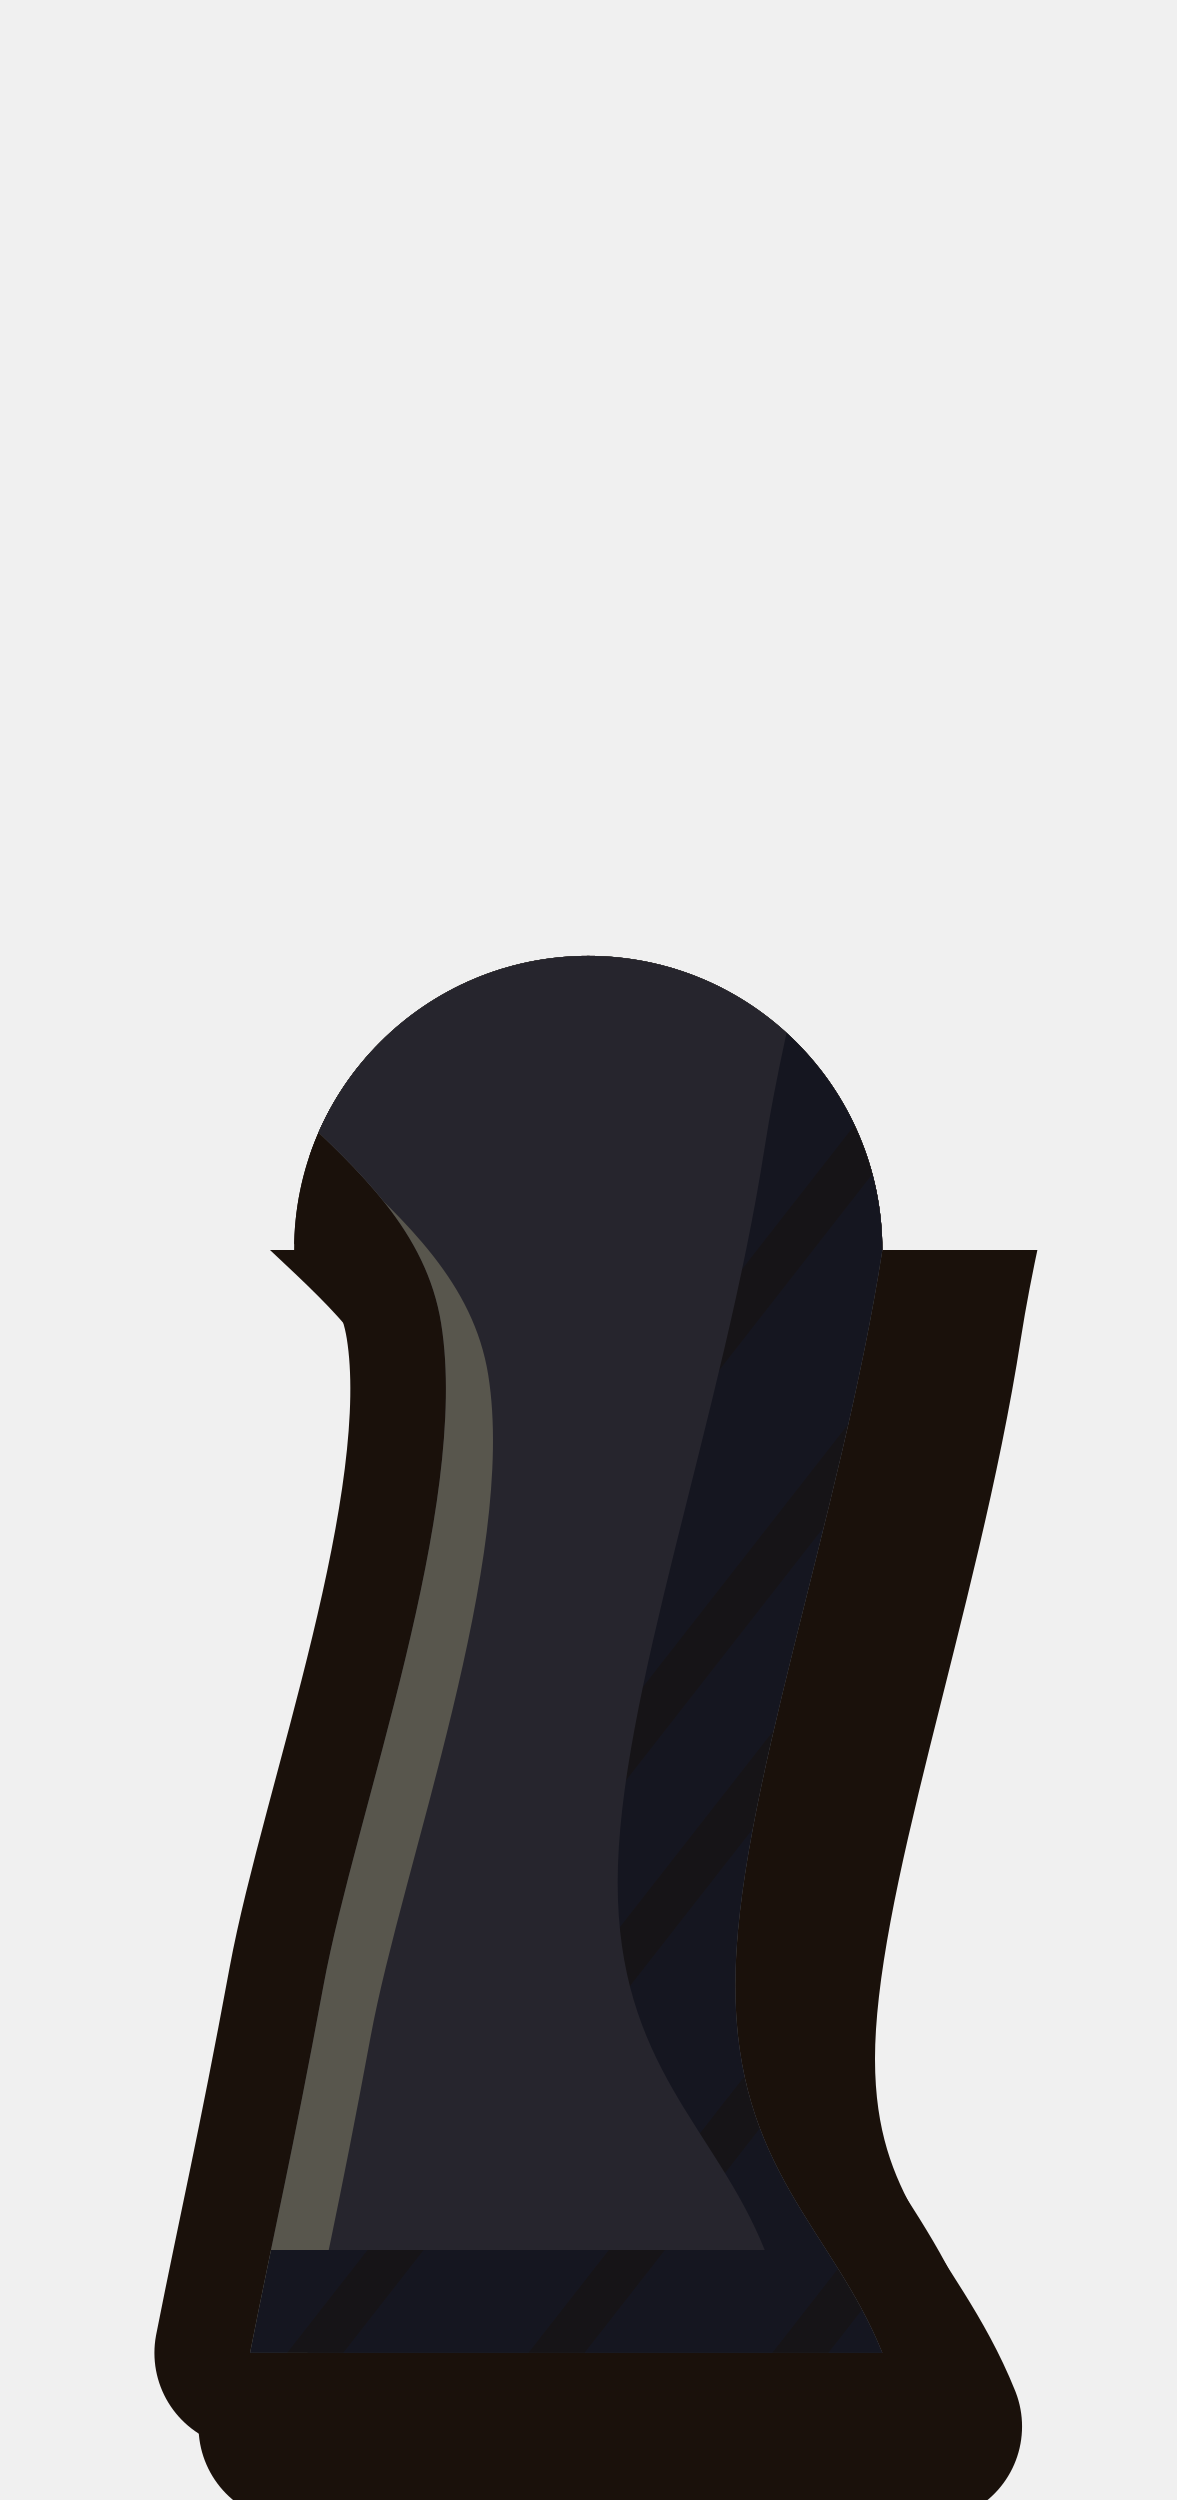
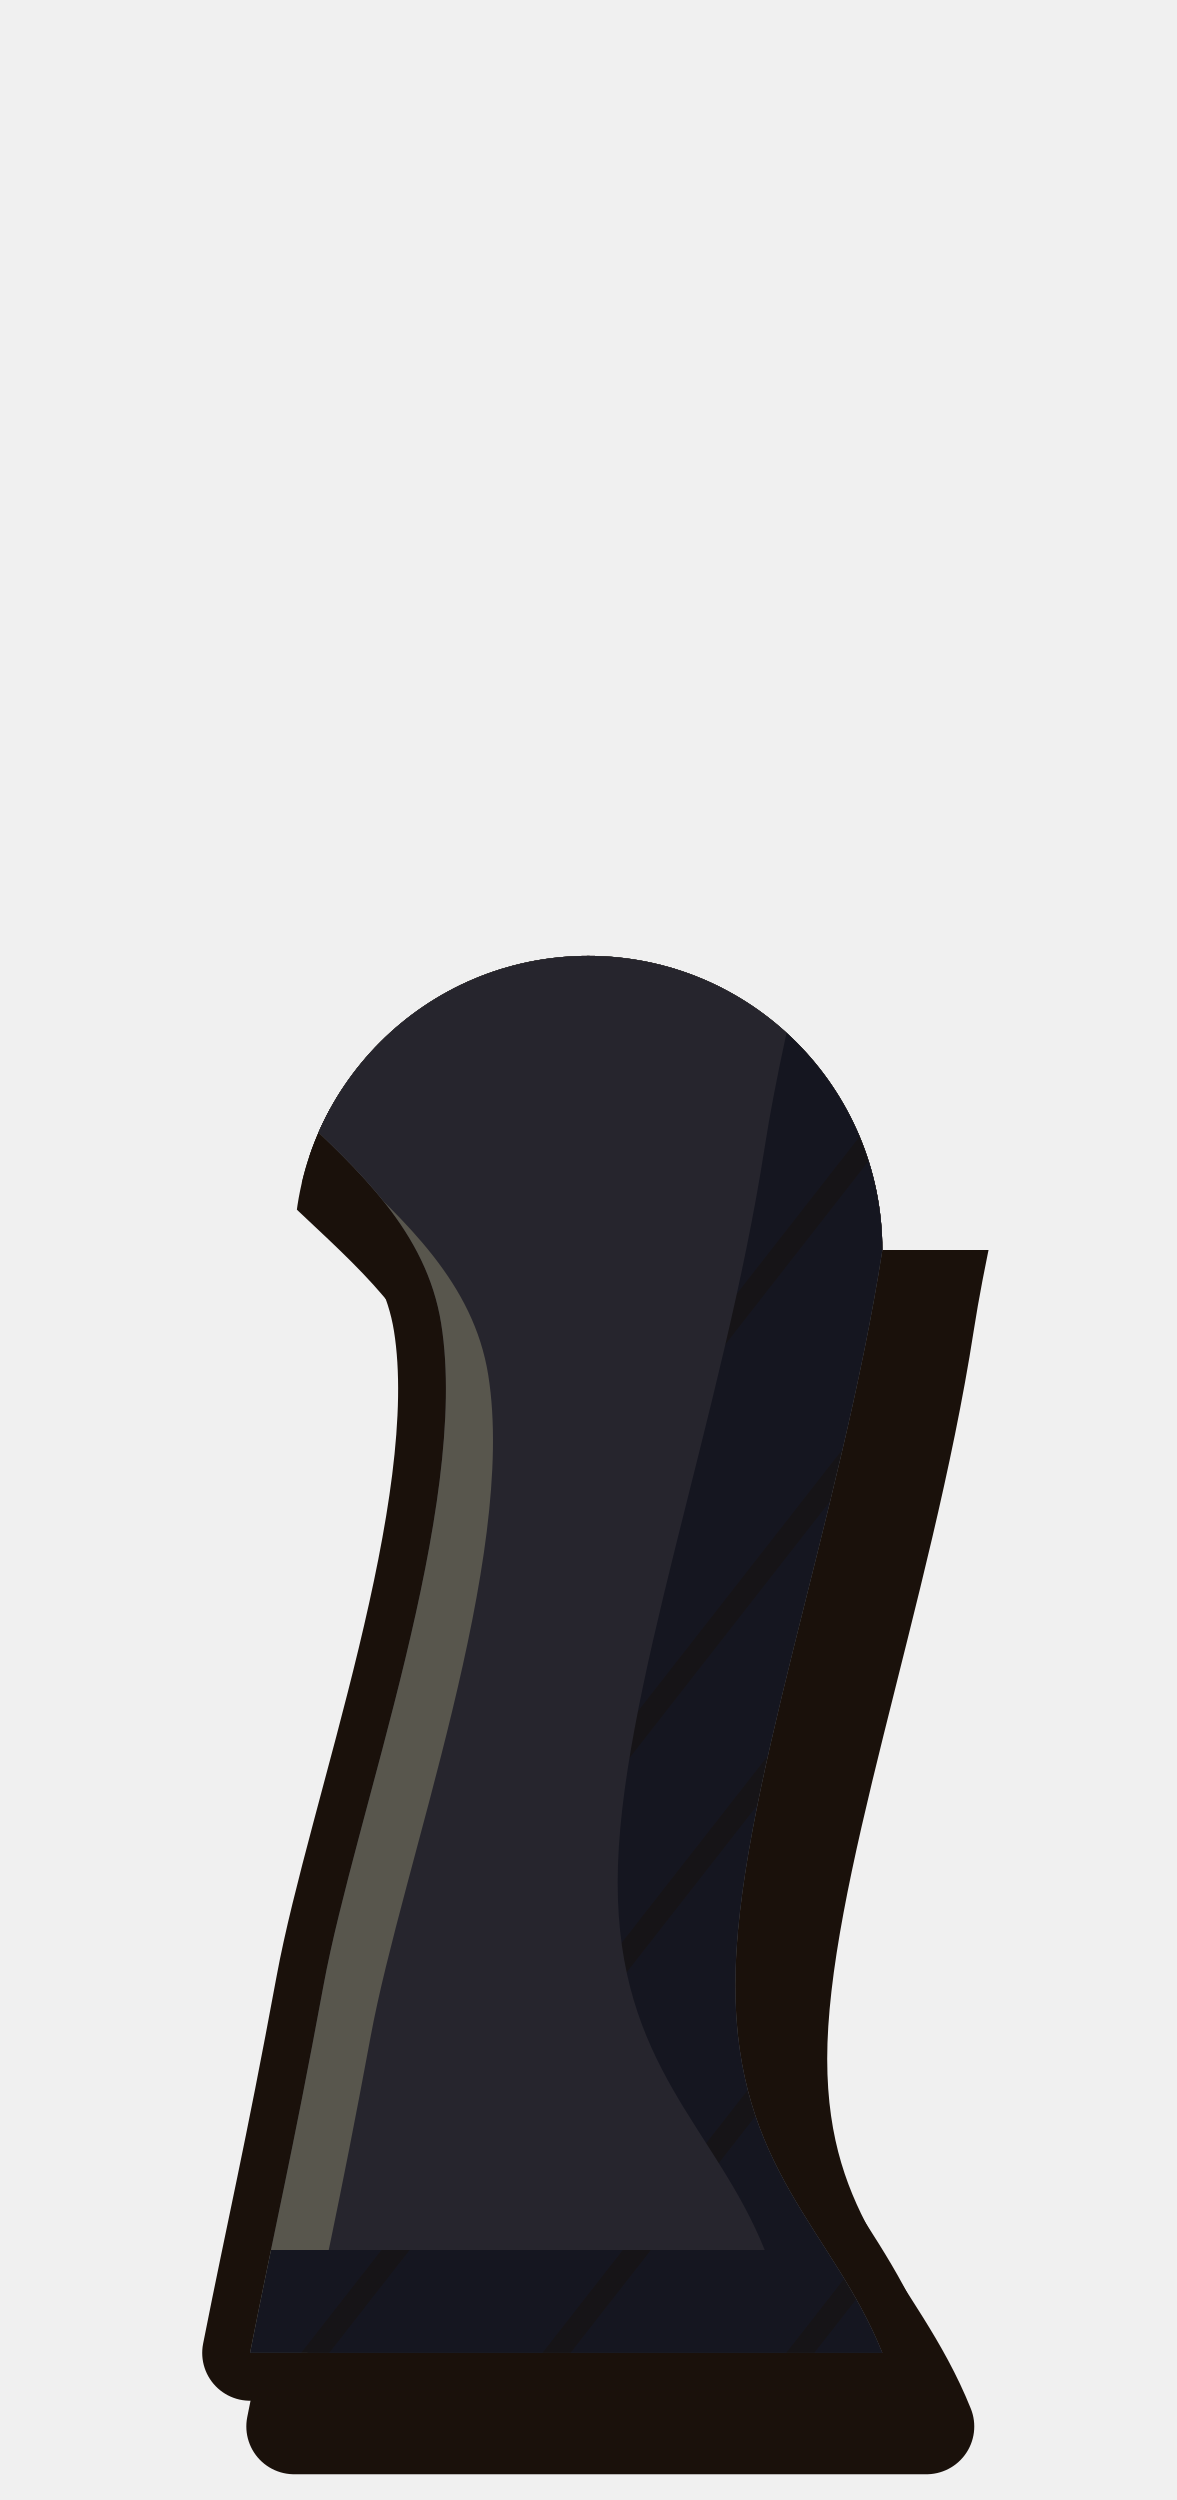
<svg xmlns="http://www.w3.org/2000/svg" width="16" height="34" viewBox="-9 -5 16 34">
  <defs>
    <clipPath id="lwolflegHF">
      <rect x="-9" y="12" width="16" height="17" />
      <circle cx="-1" cy="12" r="4" />
    </clipPath>
  </defs>
  <g clip-path="url(#lwolflegHF)">
-     <path d="M-5 -3C-6.9 -1.83 -7.33 4.33 -7 7C-6.67 9.67 -3.4 10.5 -3 13C-2.6 15.5 -4.17 19.67 -4.6 22C-5.03 24.33 -5.27 25.33 -5.6 27C-2.73 27 0.13 27 3 27C2.33 25.33 1 24.5 1 22C1 19.5 2.43 15.67 3 12C3.57 8.33 5.73 2.5 4.4 0C3.07 -2.5 -3.1 -4.17 -5 -3Z" fill="#1a110b" stroke="#1a110b" stroke-width="2.6" stroke-linejoin="round" transform="translate(0.6 1)" />
-     <path d="M-5 -3C-6.9 -1.83 -7.33 4.33 -7 7C-6.67 9.67 -3.4 10.5 -3 13C-2.6 15.5 -4.17 19.67 -4.6 22C-5.03 24.33 -5.27 25.33 -5.6 27C-2.73 27 0.13 27 3 27C2.33 25.33 1 24.5 1 22C1 19.5 2.43 15.67 3 12C3.57 8.33 5.73 2.5 4.4 0C3.07 -2.5 -3.1 -4.17 -5 -3Z" fill="#1a110b" stroke="#1a110b" stroke-width="2.6" stroke-linejoin="round" />
+     <path d="M-5 -3C-6.9 -1.83 -7.33 4.33 -7 7C-6.67 9.67 -3.4 10.5 -3 13C-2.6 15.5 -4.17 19.67 -4.6 22C-5.03 24.33 -5.27 25.33 -5.6 27C-2.73 27 0.13 27 3 27C2.33 25.33 1 24.5 1 22C1 19.5 2.43 15.67 3 12C3.57 8.33 5.73 2.5 4.4 0C3.07 -2.5 -3.1 -4.17 -5 -3Z" fill="#1a110b" stroke="#1a110b" stroke-width="1.30" stroke-linejoin="round" transform="translate(0.6 1)" />
+     <path d="M-5 -3C-6.9 -1.83 -7.33 4.33 -7 7C-6.67 9.67 -3.4 10.5 -3 13C-2.6 15.5 -4.17 19.67 -4.6 22C-5.03 24.33 -5.27 25.33 -5.6 27C-2.73 27 0.13 27 3 27C2.33 25.33 1 24.5 1 22C1 19.5 2.43 15.67 3 12C3.57 8.33 5.73 2.5 4.4 0C3.07 -2.5 -3.1 -4.17 -5 -3Z" fill="#1a110b" stroke="#1a110b" stroke-width="1.30" stroke-linejoin="round" />
    <path d="M-5 -3C-6.9 -1.83 -7.33 4.33 -7 7C-6.67 9.67 -3.4 10.5 -3 13C-2.6 15.5 -4.17 19.67 -4.6 22C-5.03 24.33 -5.27 25.33 -5.6 27C-2.73 27 0.13 27 3 27C2.33 25.33 1 24.5 1 22C1 19.5 2.43 15.67 3 12C3.57 8.33 5.73 2.5 4.4 0C3.07 -2.5 -3.1 -4.17 -5 -3Z" fill="#26252d" />
    <clipPath id="c3922">
      <path d="M-5 -3C-6.9 -1.83 -7.33 4.33 -7 7C-6.67 9.67 -3.4 10.5 -3 13C-2.6 15.5 -4.17 19.67 -4.6 22C-5.03 24.33 -5.27 25.33 -5.6 27C-2.73 27 0.13 27 3 27C2.33 25.33 1 24.5 1 22C1 19.5 2.43 15.67 3 12C3.57 8.33 5.73 2.5 4.4 0C3.07 -2.5 -3.1 -4.17 -5 -3Z" />
    </clipPath>
    <g clip-path="url(#c3922)">
      <rect x="-600" y="-600" width="1200" height="1200" fill="#58564d" />
      <path d="M-5 -3C-6.9 -1.83 -7.33 4.33 -7 7C-6.67 9.67 -3.4 10.5 -3 13C-2.6 15.5 -4.17 19.67 -4.6 22C-5.03 24.33 -5.27 25.33 -5.6 27C-2.73 27 0.13 27 3 27C2.33 25.33 1 24.5 1 22C1 19.5 2.43 15.67 3 12C3.57 8.33 5.73 2.5 4.4 0C3.07 -2.5 -3.1 -4.17 -5 -3Z" fill="#26252d" transform="translate(0.64 0.7)" />
      <mask id="m3922" maskUnits="userSpaceOnUse" x="-600" y="-600" width="1200" height="1200">
        <rect x="-600" y="-600" width="1200" height="1200" fill="#fff" />
        <path d="M-5 -3C-6.9 -1.83 -7.33 4.33 -7 7C-6.67 9.67 -3.4 10.5 -3 13C-2.6 15.5 -4.17 19.67 -4.6 22C-5.03 24.33 -5.27 25.33 -5.6 27C-2.73 27 0.13 27 3 27C2.33 25.33 1 24.5 1 22C1 19.5 2.43 15.67 3 12C3.57 8.33 5.73 2.5 4.4 0C3.07 -2.5 -3.1 -4.17 -5 -3Z" fill="#000" transform="translate(-1.6 -1.4)" />
      </mask>
      <g mask="url(#m3922)">
        <rect x="-600" y="-600" width="1200" height="1200" fill="#151620" />
-         <path d="M-24.5 11.05L-5.72 -12.98M-25.33 15.37L-3.6 -12.44M-23.67 16.11L-2.93 -10.43M-22.01 17.71L-1.24 -8.87M-20.5 19.42L0.27 -7.16M-16.88 17.82L2.12 -6.5M-15.8 19.97L3.74 -5.04M-15.88 23.17L5.03 -3.59M-11.52 21.19L7.81 -3.55M-12.14 25.71L10.68 -3.5M-7.93 24.3L10.62 0.55M-7.6 27.83L13.01 1.45M-4.91 27.25L13.28 3.98M-4.69 31.17L17.26 3.07M-0.78 30.41L17.87 6.53M-1.12 33.85L19.67 7.24M0.67 34.65L21.65 7.79M1.74 36.88L24.61 7.6" fill="none" stroke="#1a110b" stroke-width="0.6" stroke-opacity="0.42" stroke-linecap="round" />
+         <path d="M-24.5 11.05L-5.72 -12.98M-25.33 15.37L-3.6 -12.44M-23.67 16.11L-2.93 -10.43M-22.01 17.71L-1.24 -8.87M-20.5 19.42L0.27 -7.16M-16.88 17.82L2.12 -6.5M-15.8 19.97L3.74 -5.04M-15.88 23.17L5.03 -3.59M-11.52 21.19L7.81 -3.55M-12.14 25.71L10.68 -3.5M-7.93 24.3L10.62 0.55M-7.6 27.83L13.01 1.45M-4.91 27.25L13.28 3.98M-4.69 31.17L17.26 3.07M-0.78 30.41L17.87 6.53M-1.12 33.85L19.67 7.24M0.67 34.65L21.65 7.79M1.74 36.88L24.61 7.6" fill="none" stroke="#1a110b" stroke-width="0.30" stroke-opacity="0.42" stroke-linecap="round" />
      </g>
    </g>
  </g>
</svg>
